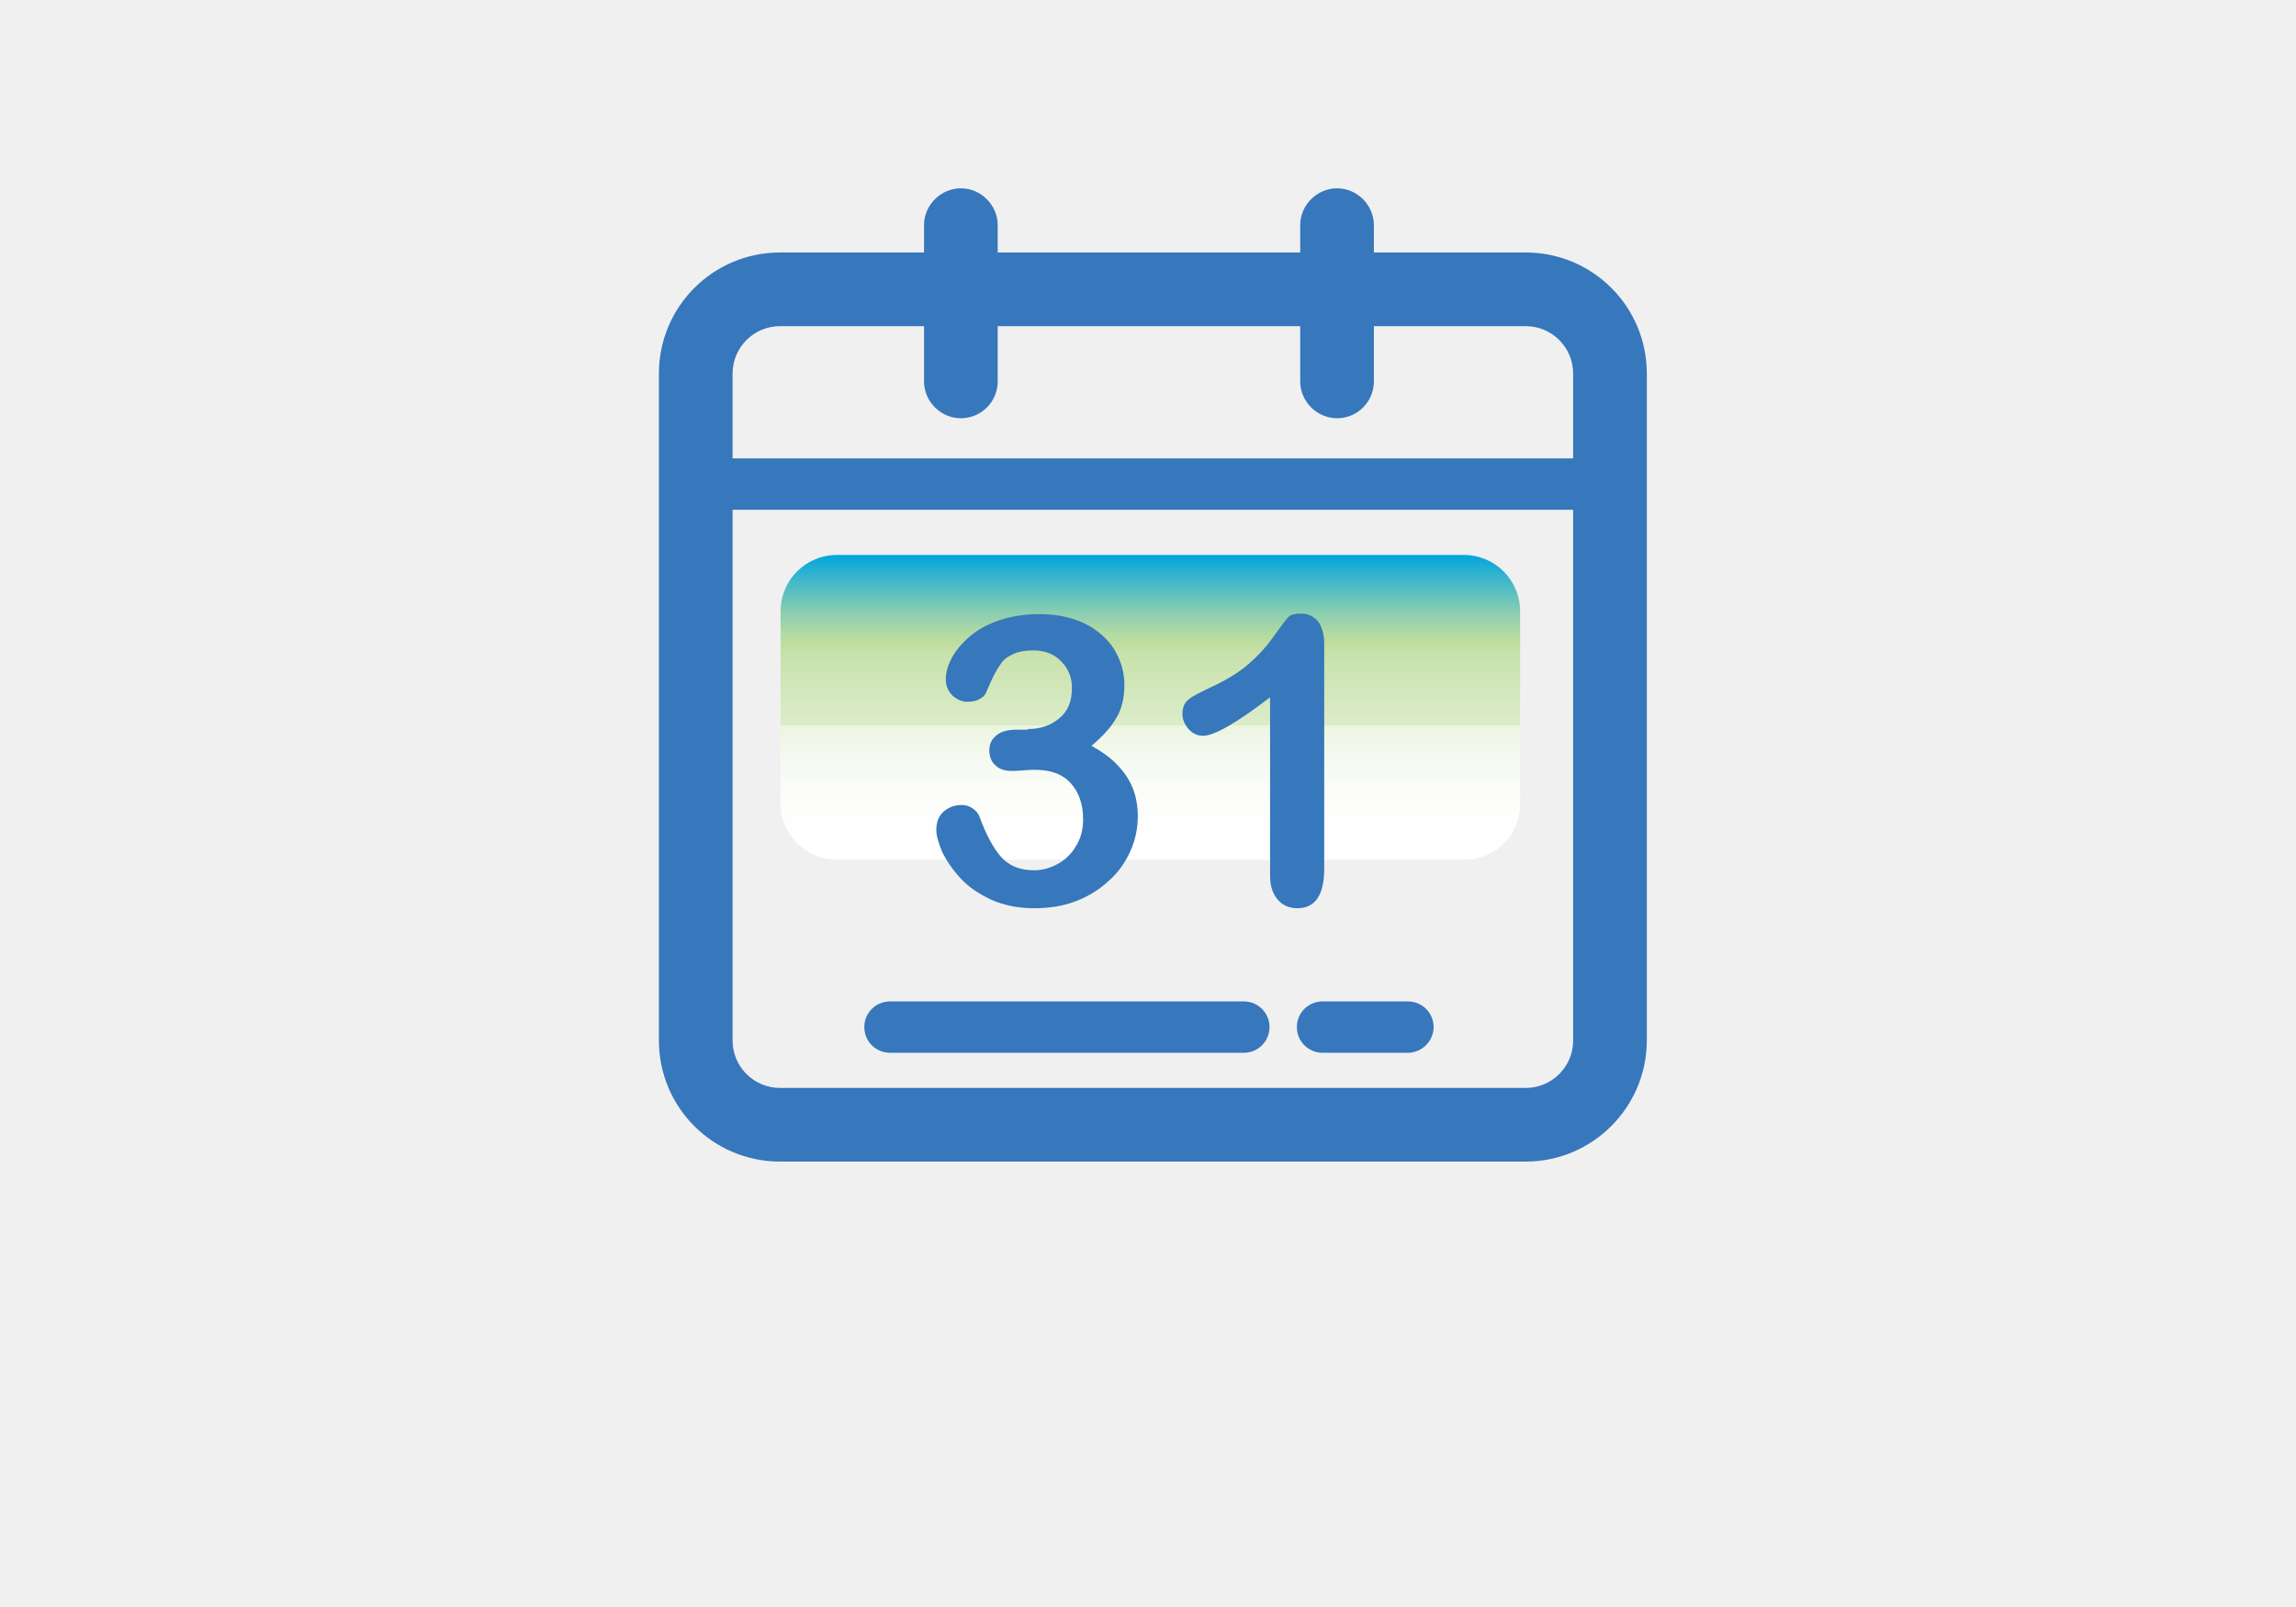
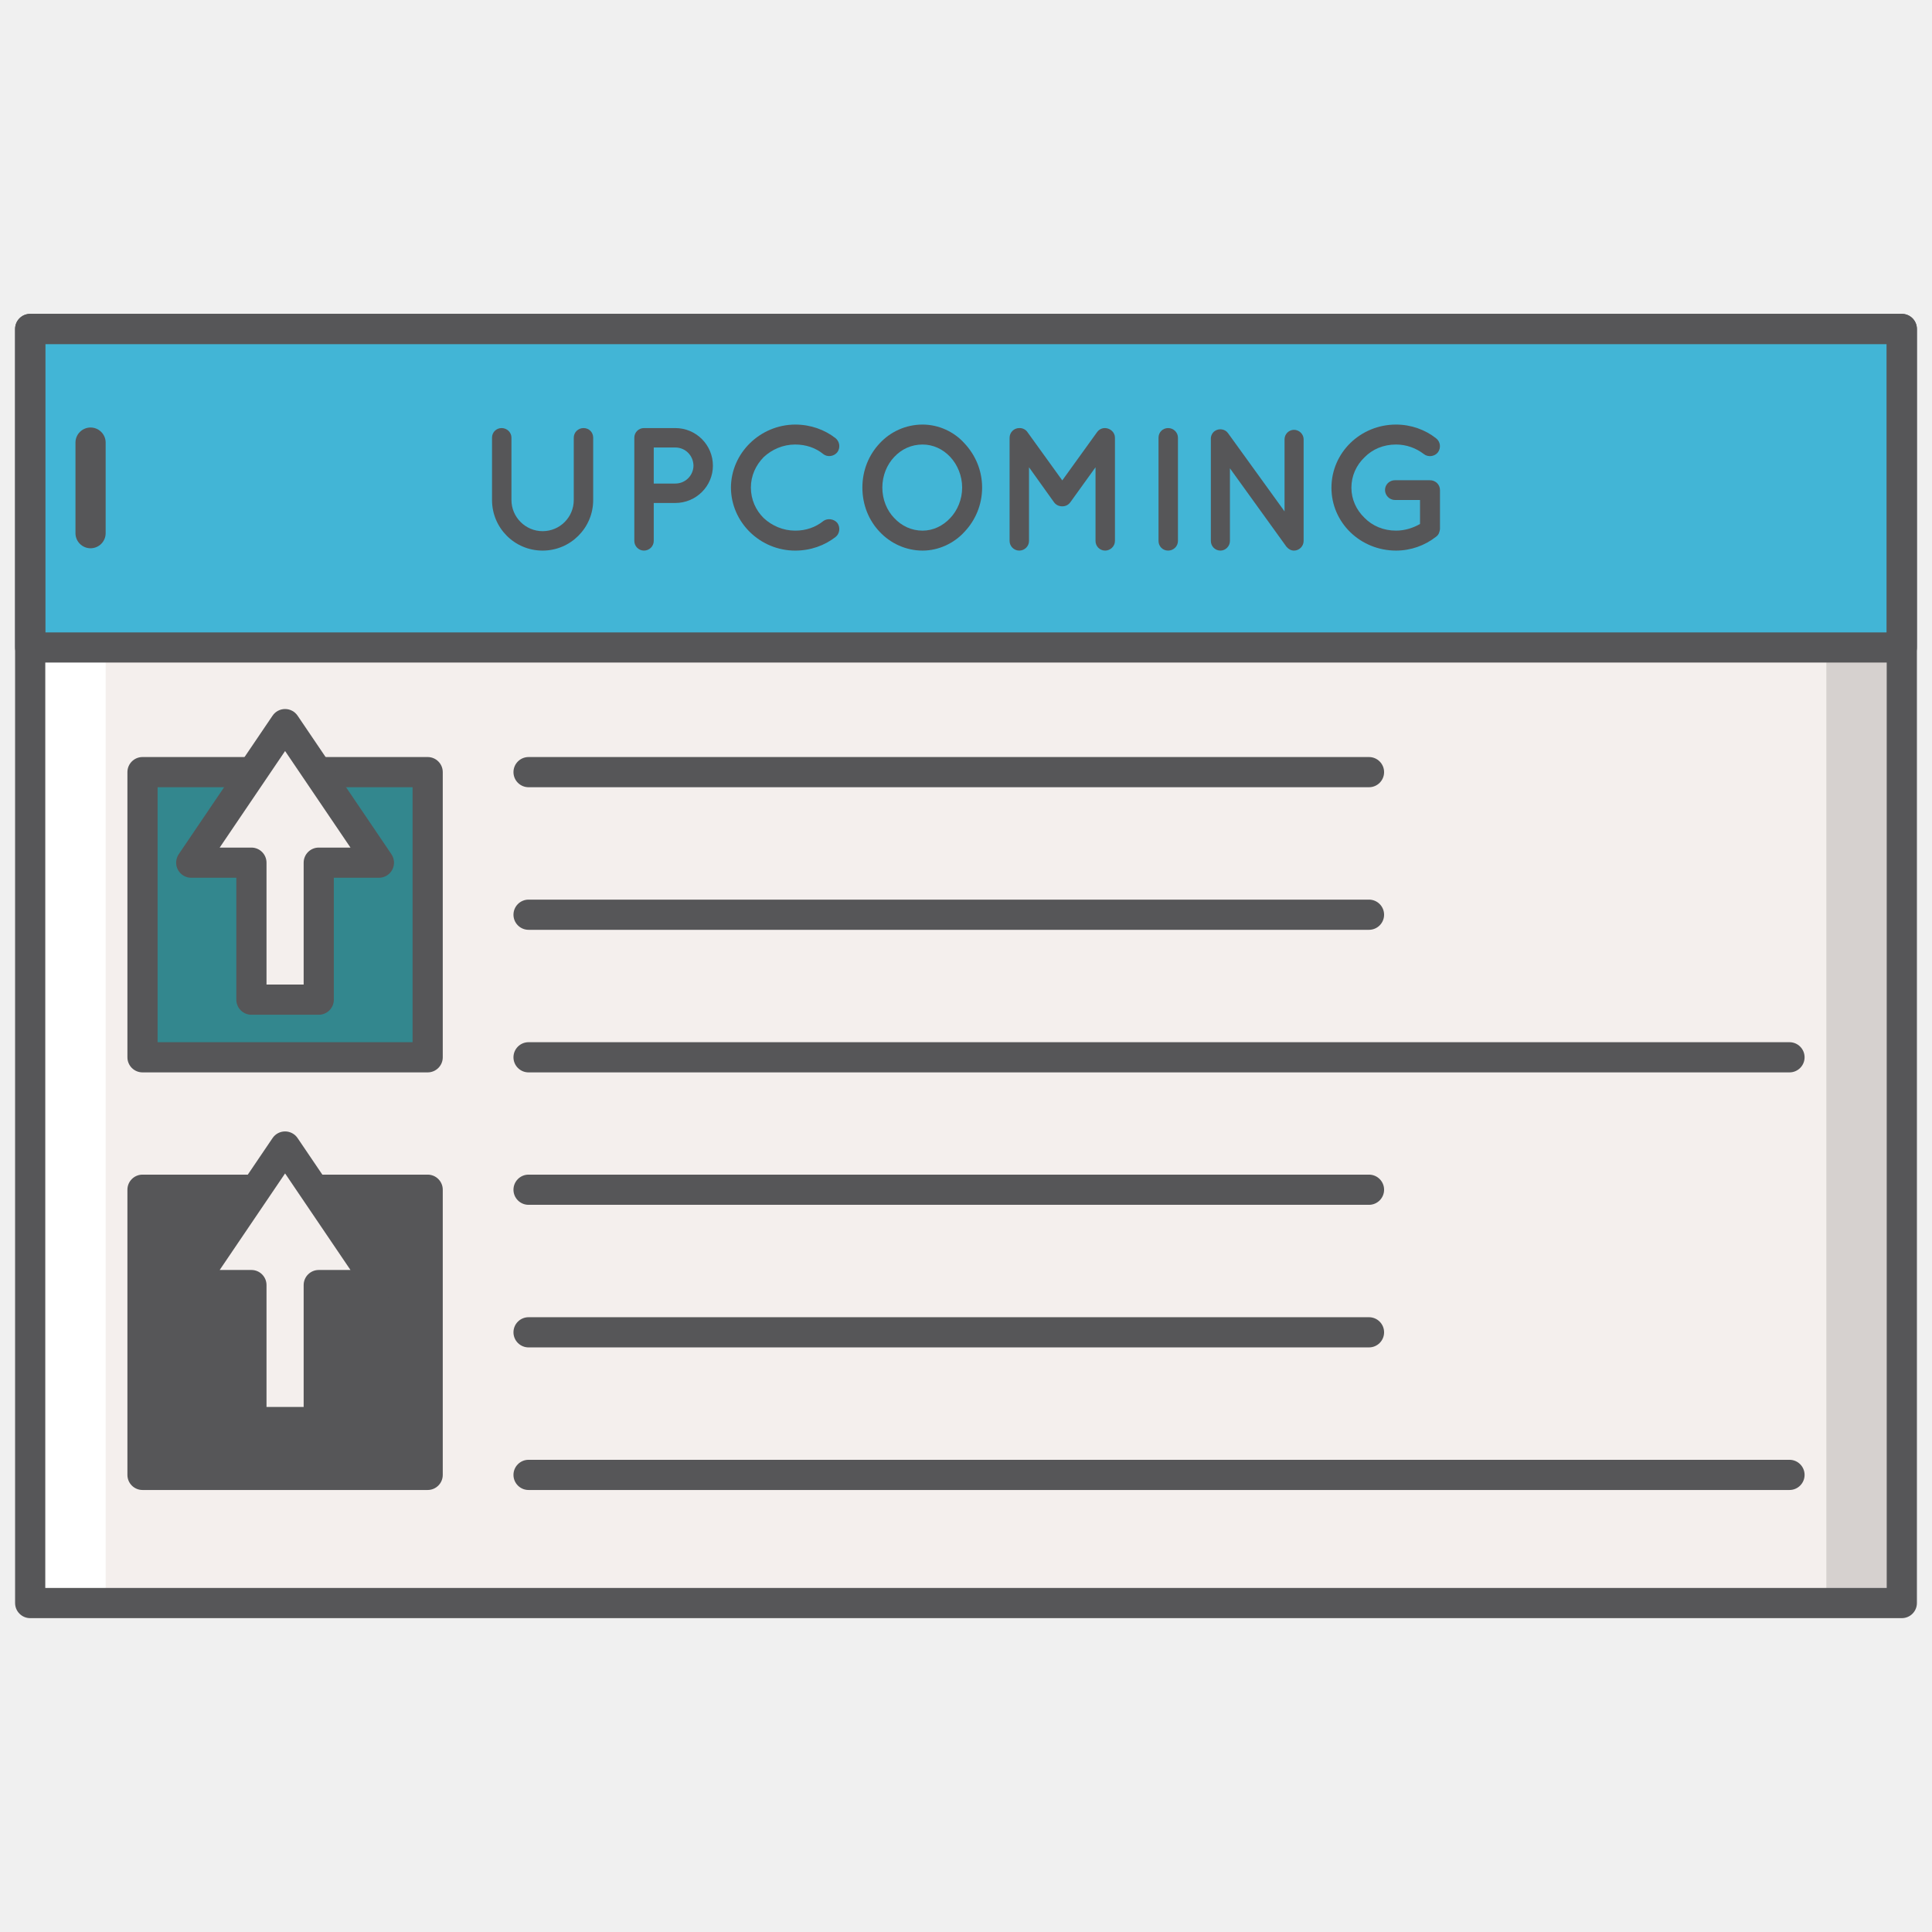
- <svg xmlns="http://www.w3.org/2000/svg" id="master-artboard" viewBox="0 0 1400 980" version="1.0" x="0px" y="0px" enable-background="new 0 0 1400 980" width="1400px" height="980px">
-   <linearGradient id="SVGID_1_" gradientUnits="userSpaceOnUse" x1="346.104" y1="306.623" x2="346.104" y2="251.925">
-     <stop offset="0" style="stop-color:#FFFFFF" />
-     <stop offset="0.172" style="stop-color:#FCFEFE" />
-     <stop offset="0.307" style="stop-color:#F2FAF9" />
-     <stop offset="0.429" style="stop-color:#E1F3F2" />
-     <stop offset="0.543" style="stop-color:#CAEAE8" />
-     <stop offset="0.652" style="stop-color:#ACDEDB" />
-     <stop offset="0.709" style="stop-color:#99D6D3" />
-     <stop offset="0.751" style="stop-color:#8AD1D4" />
-     <stop offset="0.832" style="stop-color:#63C4D7" />
-     <stop offset="0.942" style="stop-color:#24B0DC" />
-     <stop offset="1" style="stop-color:#00A4DF" />
-   </linearGradient>
-   <linearGradient id="SVGID_2_" gradientUnits="userSpaceOnUse" x1="714.717" y1="232.626" x2="714.717" y2="177.928">
-     <stop offset="0" style="stop-color:#FFFFFF" />
-     <stop offset="0.172" style="stop-color:#FCFEFE" />
-     <stop offset="0.307" style="stop-color:#F2FAF9" />
-     <stop offset="0.429" style="stop-color:#E1F3F2" />
-     <stop offset="0.543" style="stop-color:#CAEAE8" />
-     <stop offset="0.652" style="stop-color:#ACDEDB" />
-     <stop offset="0.709" style="stop-color:#99D6D3" />
-     <stop offset="0.751" style="stop-color:#8AD1D4" />
-     <stop offset="0.832" style="stop-color:#63C4D7" />
-     <stop offset="0.942" style="stop-color:#24B0DC" />
-     <stop offset="1" style="stop-color:#00A4DF" />
-   </linearGradient>
-   <linearGradient id="SVGID_3_" gradientUnits="userSpaceOnUse" x1="1044.554" y1="232.626" x2="1044.554" y2="177.928">
-     <stop offset="0" style="stop-color:#FFFFFF" />
-     <stop offset="0.139" style="stop-color:#FFFEFC" />
-     <stop offset="0.247" style="stop-color:#FFFBF2" />
-     <stop offset="0.346" style="stop-color:#FFF7E1" />
-     <stop offset="0.438" style="stop-color:#FFF1CA" />
-     <stop offset="0.526" style="stop-color:#FFE8AC" />
-     <stop offset="0.611" style="stop-color:#FFDE87" />
-     <stop offset="0.691" style="stop-color:#FFD35C" />
-     <stop offset="0.765" style="stop-color:#FFC62D" />
-     <stop offset="0.833" style="stop-color:#FDBC3A" />
-     <stop offset="0.96" style="stop-color:#F9A15D" />
-     <stop offset="1" style="stop-color:#F7986A" />
-   </linearGradient>
-   <linearGradient id="SVGID_4_" gradientUnits="userSpaceOnUse" x1="334.675" y1="503.438" x2="334.675" y2="438.907">
-     <stop offset="0" style="stop-color:#FFFFFF" />
-     <stop offset="0.177" style="stop-color:#FDFEFC" />
-     <stop offset="0.315" style="stop-color:#F6FAF2" />
-     <stop offset="0.44" style="stop-color:#EBF5E1" />
-     <stop offset="0.557" style="stop-color:#DCECCA" />
-     <stop offset="0.668" style="stop-color:#C8E2AC" />
-     <stop offset="0.709" style="stop-color:#BFDD9F" />
-     <stop offset="0.744" style="stop-color:#B0D9A4" />
-     <stop offset="0.811" style="stop-color:#89CDB1" />
-     <stop offset="0.903" style="stop-color:#49BAC6" />
-     <stop offset="1" style="stop-color:#00A4DF" />
-   </linearGradient>
-   <linearGradient id="SVGID_5_" gradientUnits="userSpaceOnUse" x1="577.667" y1="501.041" x2="577.667" y2="446.343">
-     <stop offset="0" style="stop-color:#FFFFFF" />
-     <stop offset="0.172" style="stop-color:#FCFEFE" />
-     <stop offset="0.307" style="stop-color:#F2FAF9" />
-     <stop offset="0.429" style="stop-color:#E1F3F2" />
-     <stop offset="0.543" style="stop-color:#CAEAE8" />
-     <stop offset="0.652" style="stop-color:#ACDEDB" />
-     <stop offset="0.709" style="stop-color:#99D6D3" />
-     <stop offset="0.751" style="stop-color:#8AD1D4" />
-     <stop offset="0.832" style="stop-color:#63C4D7" />
-     <stop offset="0.942" style="stop-color:#24B0DC" />
-     <stop offset="1" style="stop-color:#00A4DF" />
-   </linearGradient>
-   <linearGradient id="SVGID_6_" gradientUnits="userSpaceOnUse" x1="829.701" y1="540.99" x2="829.701" y2="486.292">
-     <stop offset="0" style="stop-color:#FFFFFF" />
-     <stop offset="0.177" style="stop-color:#FDFEFC" />
-     <stop offset="0.315" style="stop-color:#F6FAF2" />
-     <stop offset="0.44" style="stop-color:#EBF5E1" />
-     <stop offset="0.44" style="stop-color:#DCECCA" />
-     <stop offset="0.668" style="stop-color:#C8E2AC" />
-     <stop offset="0.709" style="stop-color:#BFDD9F" />
-     <stop offset="0.744" style="stop-color:#B0D9A4" />
-     <stop offset="0.811" style="stop-color:#89CDB1" />
-     <stop offset="0.903" style="stop-color:#49BAC6" />
-     <stop offset="1" style="stop-color:#00A4DF" />
-   </linearGradient>
-   <path fill="url(#SVGID_6_)" d="M885.9,541H773.5c-5.6,0-10.1-4.5-10.1-10.1v-34.4c0-5.6,4.5-10.1,10.1-10.1h112.3   c5.6,0,10.1,4.5,10.1,10.1v34.4C896,536.5,891.5,541,885.9,541z" transform="matrix(3.403299, 0, 0, 3.403299, -2122.112, -1316.927)" />
-   <path fill="#3777BC" d="M896.9,595.1H763.3c-12,0-21.7-9.7-21.7-21.7V453.9c0-12,9.7-21.7,21.7-21.7h133.6    c12,0,21.7,9.7,21.7,21.7v119.5C918.6,585.3,908.9,595.1,896.9,595.1z M763.3,445.4c-4.7,0-8.5,3.8-8.5,8.5v119.5    c0,4.7,3.8,8.5,8.5,8.5h133.6c4.7,0,8.5-3.8,8.5-8.5V453.9c0-4.7-3.8-8.5-8.5-8.5H763.3z" transform="matrix(3.403299, 0, 0, 3.403299, -2122.112, -1316.927)" />
-   <path fill="#3777BC" d="M795.7,461.9c-3.6,0-6.6-3-6.6-6.6v-28c0-3.6,3-6.6,6.6-6.6c3.6,0,6.6,3,6.6,6.6v28    C802.3,458.9,799.4,461.9,795.7,461.9z" transform="matrix(3.403299, 0, 0, 3.403299, -2122.112, -1316.927)" />
-   <path fill="#3777BC" d="M863.1,461.9c-3.6,0-6.6-3-6.6-6.6v-28c0-3.6,3-6.6,6.6-6.6c3.6,0,6.6,3,6.6,6.6v28    C869.7,458.9,866.8,461.9,863.1,461.9z" transform="matrix(3.403299, 0, 0, 3.403299, -2122.112, -1316.927)" />
-   <path fill="#3777BC" d="M912,478.3H748.2c-2.6,0-4.6-2.1-4.6-4.6s2.1-4.6,4.6-4.6H912c2.6,0,4.6,2.1,4.6,4.6    S914.6,478.3,912,478.3z" transform="matrix(3.403299, 0, 0, 3.403299, -2122.112, -1316.927)" />
-   <path fill="#3777BC" d="M807.7,517.6c2.2,0,4-0.6,5.6-1.9c1.6-1.3,2.3-3.1,2.3-5.5c0-1.8-0.6-3.4-1.9-4.7c-1.2-1.3-2.9-2-5-2    c-1.4,0-2.6,0.2-3.5,0.6c-0.9,0.4-1.7,0.9-2.2,1.6s-1,1.5-1.5,2.5c-0.5,1-0.9,2-1.3,2.9c-0.2,0.5-0.7,0.9-1.3,1.2    s-1.3,0.4-2.1,0.4c-0.9,0-1.8-0.4-2.6-1.1c-0.8-0.8-1.2-1.8-1.2-3c0-1.2,0.4-2.5,1.1-3.8c0.7-1.3,1.8-2.6,3.2-3.8    c1.4-1.2,3.2-2.2,5.3-2.9c2.1-0.7,4.5-1.1,7.1-1.1c2.3,0,4.3,0.3,6.2,0.9c1.9,0.6,3.5,1.5,4.9,2.7c1.4,1.2,2.4,2.5,3.1,4.1    c0.7,1.5,1.1,3.2,1.1,5c0,2.3-0.5,4.4-1.5,6c-1,1.7-2.5,3.3-4.4,4.9c1.8,1,3.4,2.1,4.6,3.4c1.3,1.3,2.2,2.7,2.8,4.2    c0.6,1.5,0.9,3.2,0.9,5c0,2.1-0.4,4.2-1.3,6.2c-0.9,2-2.1,3.8-3.8,5.3c-1.7,1.6-3.6,2.8-5.9,3.7c-2.3,0.9-4.8,1.3-7.6,1.3    c-2.8,0-5.3-0.5-7.6-1.5c-2.2-1-4.1-2.3-5.5-3.8c-1.4-1.5-2.5-3.1-3.3-4.7c-0.7-1.6-1.1-3-1.1-4c0-1.4,0.4-2.5,1.3-3.3    c0.9-0.8,2-1.2,3.3-1.2c0.7,0,1.3,0.2,1.9,0.6c0.6,0.4,1,0.9,1.2,1.4c1.2,3.3,2.5,5.7,3.9,7.3c1.4,1.6,3.4,2.4,5.9,2.4    c1.5,0,2.9-0.4,4.2-1.1c1.3-0.7,2.5-1.8,3.3-3.2c0.9-1.4,1.3-3,1.3-4.9c0-2.7-0.8-4.9-2.3-6.5c-1.5-1.6-3.6-2.3-6.3-2.3    c-0.5,0-1.2,0-2.2,0.1c-1,0.1-1.6,0.1-1.9,0.1c-1.3,0-2.3-0.3-3-1c-0.7-0.6-1.1-1.5-1.1-2.7c0-1.1,0.4-2,1.3-2.7    c0.8-0.7,2.1-1,3.8-1H807.7z" transform="matrix(3.403299, 0, 0, 3.403299, -2122.112, -1316.927)" />
-   <path fill="#3777BC" d="M851.1,543.9v-32c-6,4.6-10,6.9-12,6.9c-1,0-1.9-0.4-2.6-1.2s-1.1-1.7-1.1-2.7c0-1.2,0.4-2.1,1.1-2.6    c0.7-0.6,2.1-1.3,4-2.2c2.8-1.3,5.1-2.7,6.8-4.2c1.7-1.5,3.2-3.1,4.5-5c1.3-1.8,2.2-3,2.6-3.4c0.4-0.4,1.1-0.6,2.3-0.6    c1.2,0,2.2,0.5,3,1.4c0.7,1,1.1,2.3,1.1,4v40.3c0,4.7-1.6,7.1-4.8,7.1c-1.4,0-2.6-0.5-3.4-1.4    C851.6,547.2,851.1,545.8,851.1,543.9z" transform="matrix(3.403299, 0, 0, 3.403299, -2122.112, -1316.927)" />
-   <path fill="#3777BC" d="M875.8,575.6h-15.3c-2.6,0-4.6-2.1-4.6-4.6c0-2.6,2.1-4.6,4.6-4.6h15.3c2.6,0,4.6,2.1,4.6,4.6    C880.4,573.5,878.3,575.6,875.8,575.6z" transform="matrix(3.403299, 0, 0, 3.403299, -2122.112, -1316.927)" />
-   <path fill="#3777BC" d="M846.4,575.6h-63.4c-2.6,0-4.6-2.1-4.6-4.6c0-2.6,2.1-4.6,4.6-4.6h63.4c2.6,0,4.6,2.1,4.6,4.6    C851,573.5,849,575.6,846.4,575.6z" transform="matrix(3.403299, 0, 0, 3.403299, -2122.112, -1316.927)" />
-   <linearGradient id="SVGID_7_" gradientUnits="userSpaceOnUse" x1="1082.939" y1="504.447" x2="1082.939" y2="449.748">
-     <stop offset="0" style="stop-color:#FFFFFF" />
-     <stop offset="0.177" style="stop-color:#FDFEFC" />
-     <stop offset="0.315" style="stop-color:#F6FAF2" />
-     <stop offset="0.44" style="stop-color:#EBF5E1" />
-     <stop offset="0.557" style="stop-color:#DCECCA" />
-     <stop offset="0.668" style="stop-color:#C8E2AC" />
-     <stop offset="0.709" style="stop-color:#BFDD9F" />
-     <stop offset="0.744" style="stop-color:#B0D9A4" />
-     <stop offset="0.811" style="stop-color:#89CDB1" />
-     <stop offset="0.903" style="stop-color:#49BAC6" />
-     <stop offset="1" style="stop-color:#00A4DF" />
-   </linearGradient>
-   <linearGradient id="SVGID_8_" gradientUnits="userSpaceOnUse" x1="357.872" y1="753.548" x2="357.872" y2="699.841">
-     <stop offset="0" style="stop-color:#FFFFFF" />
-     <stop offset="0.139" style="stop-color:#FFFEFC" />
-     <stop offset="0.247" style="stop-color:#FFFBF2" />
-     <stop offset="0.346" style="stop-color:#FFF7E1" />
-     <stop offset="0.438" style="stop-color:#FFF1CA" />
-     <stop offset="0.526" style="stop-color:#FFE8AC" />
-     <stop offset="0.611" style="stop-color:#FFDE87" />
-     <stop offset="0.691" style="stop-color:#FFD35C" />
-     <stop offset="0.765" style="stop-color:#FFC62D" />
-     <stop offset="0.833" style="stop-color:#FDBC3A" />
-     <stop offset="0.96" style="stop-color:#F9A15D" />
-     <stop offset="1" style="stop-color:#F7986A" />
-   </linearGradient>
-   <linearGradient id="SVGID_9_" gradientUnits="userSpaceOnUse" x1="601.676" y1="818.131" x2="601.676" y2="764.424">
-     <stop offset="0" style="stop-color:#FFFFFF" />
-     <stop offset="0.139" style="stop-color:#FFFEFC" />
-     <stop offset="0.247" style="stop-color:#FFFBF2" />
-     <stop offset="0.346" style="stop-color:#FFF7E1" />
-     <stop offset="0.438" style="stop-color:#FFF1CA" />
-     <stop offset="0.526" style="stop-color:#FFE8AC" />
-     <stop offset="0.611" style="stop-color:#FFDE87" />
-     <stop offset="0.691" style="stop-color:#FFD35C" />
-     <stop offset="0.765" style="stop-color:#FFC62D" />
-     <stop offset="0.833" style="stop-color:#FDBC3A" />
-     <stop offset="0.96" style="stop-color:#F9A15D" />
-     <stop offset="1" style="stop-color:#F7986A" />
-   </linearGradient>
-   <linearGradient id="SVGID_10_" gradientUnits="userSpaceOnUse" x1="855.467" y1="818.131" x2="855.467" y2="764.424">
-     <stop offset="0" style="stop-color:#FFFFFF" />
-     <stop offset="0.172" style="stop-color:#FCFEFE" />
-     <stop offset="0.307" style="stop-color:#F2FAF9" />
-     <stop offset="0.429" style="stop-color:#E1F3F2" />
-     <stop offset="0.543" style="stop-color:#CAEAE8" />
-     <stop offset="0.652" style="stop-color:#ACDEDB" />
-     <stop offset="0.709" style="stop-color:#99D6D3" />
-     <stop offset="0.751" style="stop-color:#8AD1D4" />
-     <stop offset="0.832" style="stop-color:#63C4D7" />
-     <stop offset="0.942" style="stop-color:#24B0DC" />
-     <stop offset="1" style="stop-color:#00A4DF" />
-   </linearGradient>
-   <linearGradient id="SVGID_11_" gradientUnits="userSpaceOnUse" x1="1096.154" y1="741.425" x2="1096.154" y2="696.439">
-     <stop offset="0" style="stop-color:#FFFFFF" />
-     <stop offset="0.177" style="stop-color:#FDFEFC" />
-     <stop offset="0.315" style="stop-color:#F6FAF2" />
-     <stop offset="0.44" style="stop-color:#EBF5E1" />
-     <stop offset="0.557" style="stop-color:#DCECCA" />
-     <stop offset="0.668" style="stop-color:#C8E2AC" />
-     <stop offset="0.709" style="stop-color:#BFDD9F" />
-     <stop offset="0.744" style="stop-color:#B0D9A4" />
-     <stop offset="0.811" style="stop-color:#89CDB1" />
-     <stop offset="0.903" style="stop-color:#49BAC6" />
-     <stop offset="1" style="stop-color:#00A4DF" />
-   </linearGradient>
+ <svg xmlns="http://www.w3.org/2000/svg" id="Layer_1" enable-background="new 0 0 256 256" height="512px" viewBox="0 0 256 256" width="512px" class="">
+   <g>
+     <path d="m4 43.588h248v168.825h-248z" fill="#f4efed" data-original="#F4EFED" class="" />
+     <path d="m242 43.588h10v168.825h-10z" fill="#d6d1cf" data-original="#D6D1CF" class="" />
+     <path d="m4 43.588h10v168.825h-10z" fill="#fff" data-original="#FFF" />
+     <path d="m4 43.588h248v42.206h-248z" fill="#7bac51" data-original="#7BAC51" class="" style="fill:#42B5D6" data-old_color="#7bac51" />
+     <path d="m242 43.588h10v42.206h-10z" fill="#5d8e33" data-original="#5D8E33" class="" data-old_color="#5d8e33" style="fill:#42B5D6" />
+     <path d="m4 43.588h10v42.206h-10z" fill="#99ca6f" data-original="#99CA6F" class="" style="fill:#42B5D6" data-old_color="#99ca6f" />
+     <path d="m18.882 102.312h37.786v37.786h-37.786z" fill="#ff4397" data-original="#FF4397" class="" style="fill:#33878E" data-old_color="#ff4397" />
+     <path d="m18.882 157.645h37.786v37.786h-37.786z" fill="#fcc24c" data-original="#FCC24C" class="active-path" style="fill:#565658" data-old_color="#fcc24c" />
+     <g fill="#690589">
+       <path d="m252 214.412h-248c-1.104 0-2-.896-2-2v-168.824c0-1.104.896-2 2-2h248c1.104 0 2 .896 2 2v168.824c0 1.105-.896 2-2 2zm-246-4h244v-164.824h-244z" data-original="#690589" class="" style="fill:#565658" data-old_color="#690589" />
+       <path d="m252 87.794h-248c-1.104 0-2-.896-2-2v-42.206c0-1.104.896-2 2-2h248c1.104 0 2 .896 2 2v42.206c0 1.104-.896 2-2 2zm-246-4h244v-38.206h-244z" data-original="#690589" class="" style="fill:#565658" data-old_color="#690589" />
+       <path d="m12 72.648c-1.104 0-2-.896-2-2v-12c0-1.104.896-2 2-2s2 .896 2 2v12c0 1.104-.896 2-2 2z" data-original="#690589" class="" style="fill:#565658" data-old_color="#690589" />
+       <path d="m71.899 72.957c-3.734 0-6.703-3.015-6.703-6.703v-8.257c0-.719.557-1.276 1.275-1.276.695 0 1.299.557 1.299 1.276v8.257c0 2.272 1.856 4.128 4.129 4.128 2.296 0 4.128-1.855 4.128-4.128v-8.257c0-.719.58-1.276 1.299-1.276s1.275.557 1.275 1.276v8.257c.001 3.687-2.991 6.703-6.702 6.703z" data-original="#690589" class="" style="fill:#565658" data-old_color="#690589" />
+       <path d="m89.478 66.648h-2.853v5.033c0 .696-.579 1.276-1.299 1.276-.695 0-1.275-.58-1.275-1.276v-13.684c0-.719.58-1.276 1.275-1.276h.023 4.128c2.761 0 4.987 2.227 4.987 4.987.001 2.713-2.226 4.94-4.986 4.94zm-2.853-2.575h2.853c1.346 0 2.39-1.066 2.412-2.365-.023-1.346-1.066-2.412-2.412-2.412h-2.853z" data-original="#690589" class="" style="fill:#565658" data-old_color="#690589" />
+       <path d="m96.853 64.607c.023-4.592 3.873-8.327 8.512-8.35 2.041 0 3.896.672 5.357 1.809.557.464.649 1.275.232 1.855-.464.58-1.322.673-1.855.255-1.021-.835-2.297-1.275-3.734-1.275-1.601 0-3.085.649-4.175 1.67-1.044 1.067-1.693 2.458-1.693 4.036 0 1.577.649 3.015 1.693 4.036 1.09 1.02 2.574 1.67 4.175 1.67 1.438 0 2.69-.44 3.734-1.275.533-.394 1.392-.302 1.855.255.417.58.324 1.415-.232 1.856-1.461 1.137-3.316 1.809-5.357 1.809-4.639-.001-8.489-3.735-8.512-8.351z" data-original="#690589" class="" style="fill:#565658" data-old_color="#690589" />
+       <path d="m127.792 58.739c1.438 1.53 2.343 3.571 2.343 5.868 0 2.296-.905 4.36-2.343 5.868-1.368 1.508-3.409 2.482-5.543 2.482-2.227 0-4.268-.974-5.683-2.482-1.438-1.507-2.296-3.571-2.296-5.868 0-2.296.857-4.337 2.296-5.868 1.415-1.531 3.456-2.482 5.683-2.482 2.134 0 4.175.951 5.543 2.482zm-.302 5.868c0-1.577-.626-3.038-1.577-4.059-.974-1.043-2.272-1.646-3.664-1.646-1.484 0-2.783.603-3.758 1.646-.974 1.021-1.577 2.482-1.577 4.059s.604 3.039 1.577 4.036c.975 1.044 2.273 1.67 3.758 1.67 1.392 0 2.69-.626 3.664-1.67.951-.997 1.577-2.459 1.577-4.036z" data-original="#690589" class="" style="fill:#565658" data-old_color="#690589" />
+       <path d="m147.737 57.997v13.684c0 .696-.604 1.276-1.299 1.276-.72 0-1.276-.58-1.276-1.276v-9.764l-3.34 4.639c-.255.348-.626.534-1.044.534h-.022-.023c-.417 0-.812-.186-1.067-.534l-3.316-4.639v9.764c0 .696-.58 1.276-1.299 1.276-.695 0-1.275-.58-1.275-1.276v-13.684c0-.696.58-1.276 1.275-1.276h.07c.371 0 .788.185 1.02.534l4.616 6.401 4.615-6.401c.255-.348.626-.534 1.044-.534h.023c.695.023 1.298.58 1.298 1.276z" data-original="#690589" class="" style="fill:#565658" data-old_color="#690589" />
+       <path d="m153.51 57.997c0-.719.557-1.276 1.276-1.276.695 0 1.299.557 1.299 1.276v13.684c0 .719-.604 1.276-1.299 1.276-.72 0-1.276-.557-1.276-1.276z" data-original="#690589" class="" style="fill:#565658" data-old_color="#690589" />
+       <path d="m162.972 71.681c0 .696-.579 1.276-1.252 1.276-.719 0-1.275-.58-1.275-1.276v-13.475s0 0 0-.023c-.023-.395.162-.812.51-1.067.58-.394 1.369-.278 1.763.278l7.491 10.368v-9.556c0-.672.557-1.252 1.253-1.252s1.275.58 1.275 1.252v13.475c0 .696-.579 1.276-1.275 1.276-.371 0-.719-.186-.951-.464-.046-.046-.093-.093-.116-.139l-7.422-10.298v9.625z" data-original="#690589" class="" style="fill:#565658" data-old_color="#690589" />
+       <path d="m176.424 64.63c0-4.662 3.85-8.373 8.558-8.373 1.972 0 3.851.672 5.289 1.809.603.44.695 1.299.255 1.879-.44.557-1.299.672-1.879.208-.997-.765-2.272-1.252-3.665-1.252-1.67 0-3.131.626-4.174 1.693-1.091 1.044-1.74 2.458-1.74 4.035 0 1.531.649 2.946 1.74 3.989 1.043 1.067 2.504 1.693 4.174 1.693 1.16 0 2.25-.348 3.178-.881v-3.177h-3.316c-.719 0-1.322-.604-1.322-1.322 0-.742.604-1.299 1.322-1.299h4.569.023.023c.742 0 1.346.557 1.346 1.299v5.126c0 .162-.047.255-.07.394-.022.046-.022.07-.046.116v.023c-.069.209-.209.395-.44.557-1.461 1.137-3.294 1.809-5.266 1.809-4.71.001-8.559-3.687-8.559-8.326z" data-original="#690589" class="" style="fill:#565658" data-old_color="#690589" />
+       <path d="m56.668 142.097h-37.785c-1.104 0-2-.896-2-2v-37.786c0-1.104.896-2 2-2h37.785c1.104 0 2 .896 2 2v37.786c0 1.105-.896 2-2 2zm-35.785-4h33.785v-33.786h-33.785z" data-original="#690589" class="" style="fill:#565658" data-old_color="#690589" />
+       <path d="m56.668 197.431h-37.785c-1.104 0-2-.896-2-2v-37.786c0-1.104.896-2 2-2h37.785c1.104 0 2 .896 2 2v37.786c0 1.105-.896 2-2 2zm-35.785-4h33.785v-33.786h-33.785z" data-original="#690589" class="" style="fill:#565658" data-old_color="#690589" />
+       <path d="m181.399 104.312h-111.362c-1.104 0-2-.896-2-2s.896-2 2-2h111.362c1.104 0 2 .896 2 2s-.895 2-2 2z" data-original="#690589" class="" style="fill:#565658" data-old_color="#690589" />
+       <path d="m181.399 123.205h-111.362c-1.104 0-2-.896-2-2s.896-2 2-2h111.362c1.104 0 2 .896 2 2s-.895 2-2 2z" data-original="#690589" class="" style="fill:#565658" data-old_color="#690589" />
+       <path d="m237.117 142.097h-167.08c-1.104 0-2-.896-2-2s.896-2 2-2h167.08c1.104 0 2 .896 2 2s-.895 2-2 2z" data-original="#690589" class="" style="fill:#565658" data-old_color="#690589" />
+       <path d="m181.399 159.645h-111.362c-1.104 0-2-.896-2-2s.896-2 2-2h111.362c1.104 0 2 .896 2 2s-.895 2-2 2z" data-original="#690589" class="" style="fill:#565658" data-old_color="#690589" />
+       <path d="m181.399 178.538h-111.362c-1.104 0-2-.896-2-2s.896-2 2-2h111.362c1.104 0 2 .896 2 2s-.895 2-2 2z" data-original="#690589" class="" style="fill:#565658" data-old_color="#690589" />
+       <path d="m237.117 197.431h-167.08c-1.104 0-2-.896-2-2s.896-2 2-2h167.08c1.104 0 2 .896 2 2s-.895 2-2 2z" data-original="#690589" class="" style="fill:#565658" data-old_color="#690589" />
+     </g>
+     <path d="m50.21 114.309-6.217-9.18-6.218-9.181-6.217 9.181-6.218 9.18h7.975v18.152h8.921v-18.152z" fill="#f4efed" data-original="#F4EFED" class="" />
+     <path d="m42.236 134.46h-8.922c-1.104 0-2-.896-2-2v-16.151h-5.974c-.74 0-1.42-.409-1.767-1.062s-.305-1.446.11-2.059l12.435-18.361c.372-.549.993-.878 1.656-.878s1.284.329 1.656.878l12.435 18.361c.415.613.457 1.405.11 2.059s-1.026 1.062-1.767 1.062h-5.974v16.151c.002 1.105-.893 2-1.998 2zm-6.922-4h4.922v-16.151c0-1.104.896-2 2-2h4.204l-8.665-12.794-8.665 12.794h4.204c1.104 0 2 .896 2 2z" fill="#690589" data-original="#690589" class="" style="fill:#565658" data-old_color="#690589" />
+     <path d="m50.21 170.279-6.217-9.18-6.218-9.18-6.217 9.18-6.218 9.18h7.975v18.152h8.921v-18.152z" fill="#f4efed" data-original="#F4EFED" class="" />
+     <path d="m42.236 190.431h-8.922c-1.104 0-2-.896-2-2v-16.152h-5.974c-.74 0-1.42-.409-1.767-1.062-.347-.654-.305-1.446.11-2.059l12.435-18.36c.372-.549.993-.878 1.656-.878s1.284.329 1.656.878l12.435 18.36c.415.613.457 1.405.11 2.059s-1.026 1.062-1.767 1.062h-5.974v16.152c.002 1.105-.893 2-1.998 2zm-6.922-4h4.922v-16.152c0-1.104.896-2 2-2h4.204l-8.665-12.794-8.665 12.794h4.204c1.104 0 2 .896 2 2z" fill="#690589" data-original="#690589" class="" style="fill:#565658" data-old_color="#690589" />
+   </g>
</svg>
